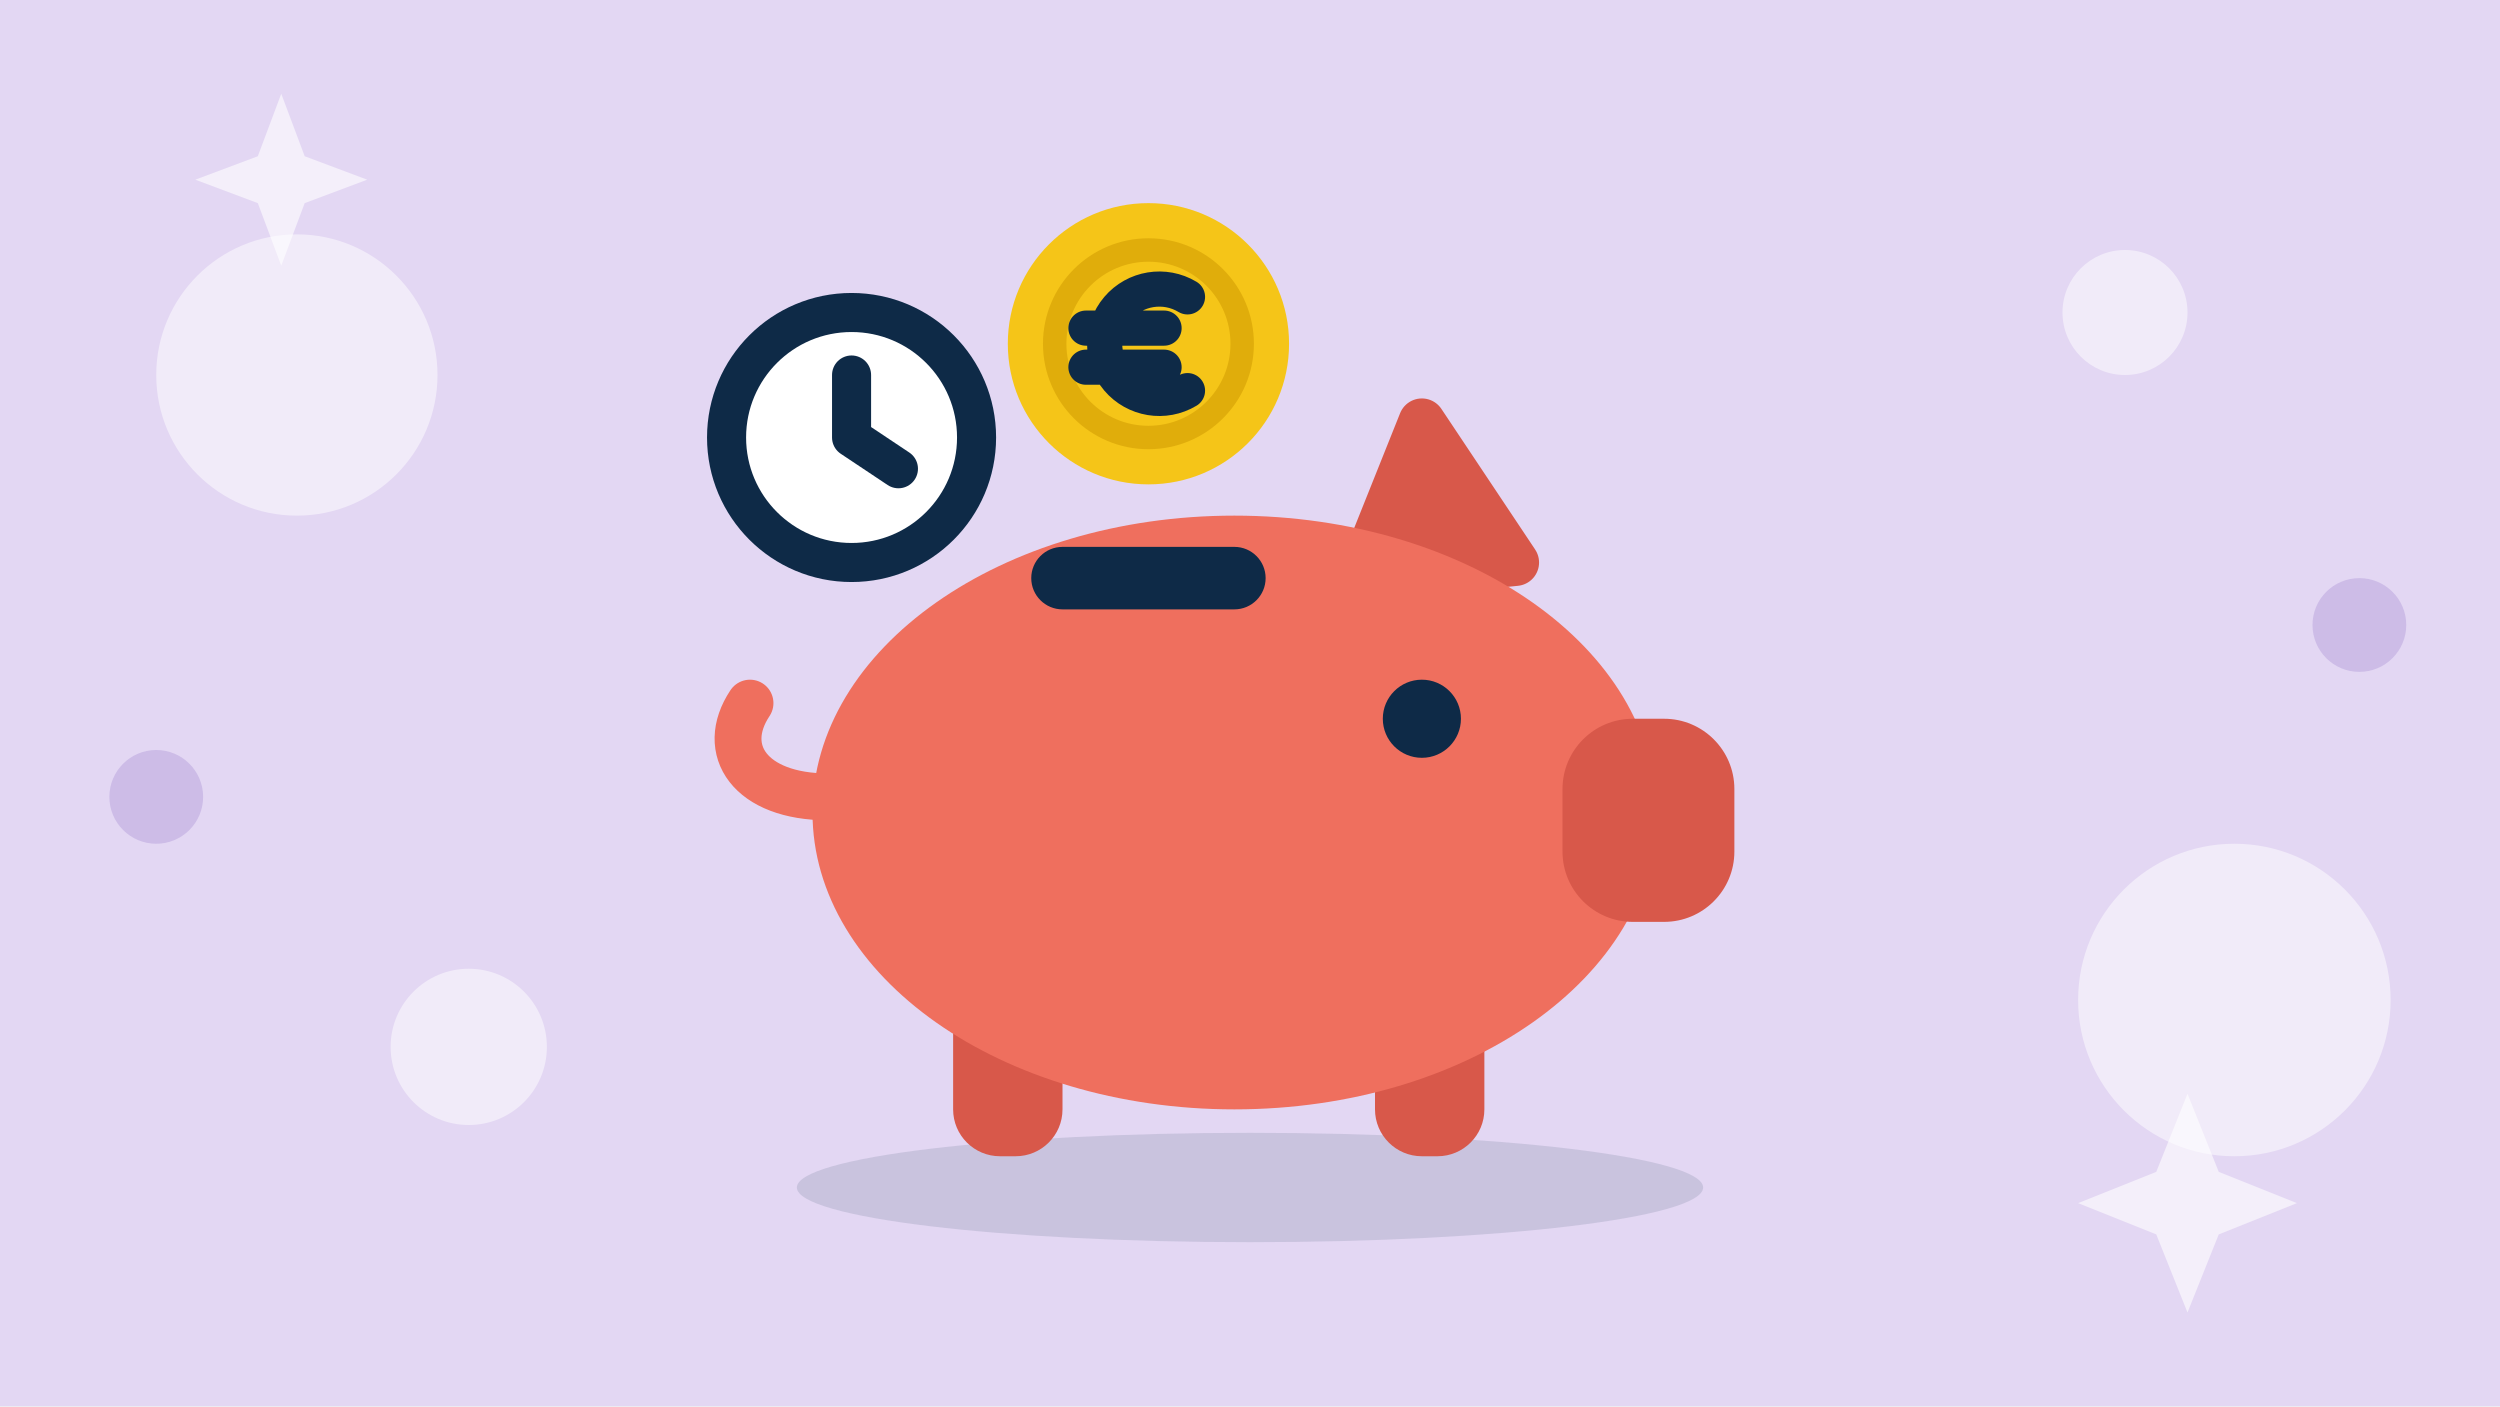
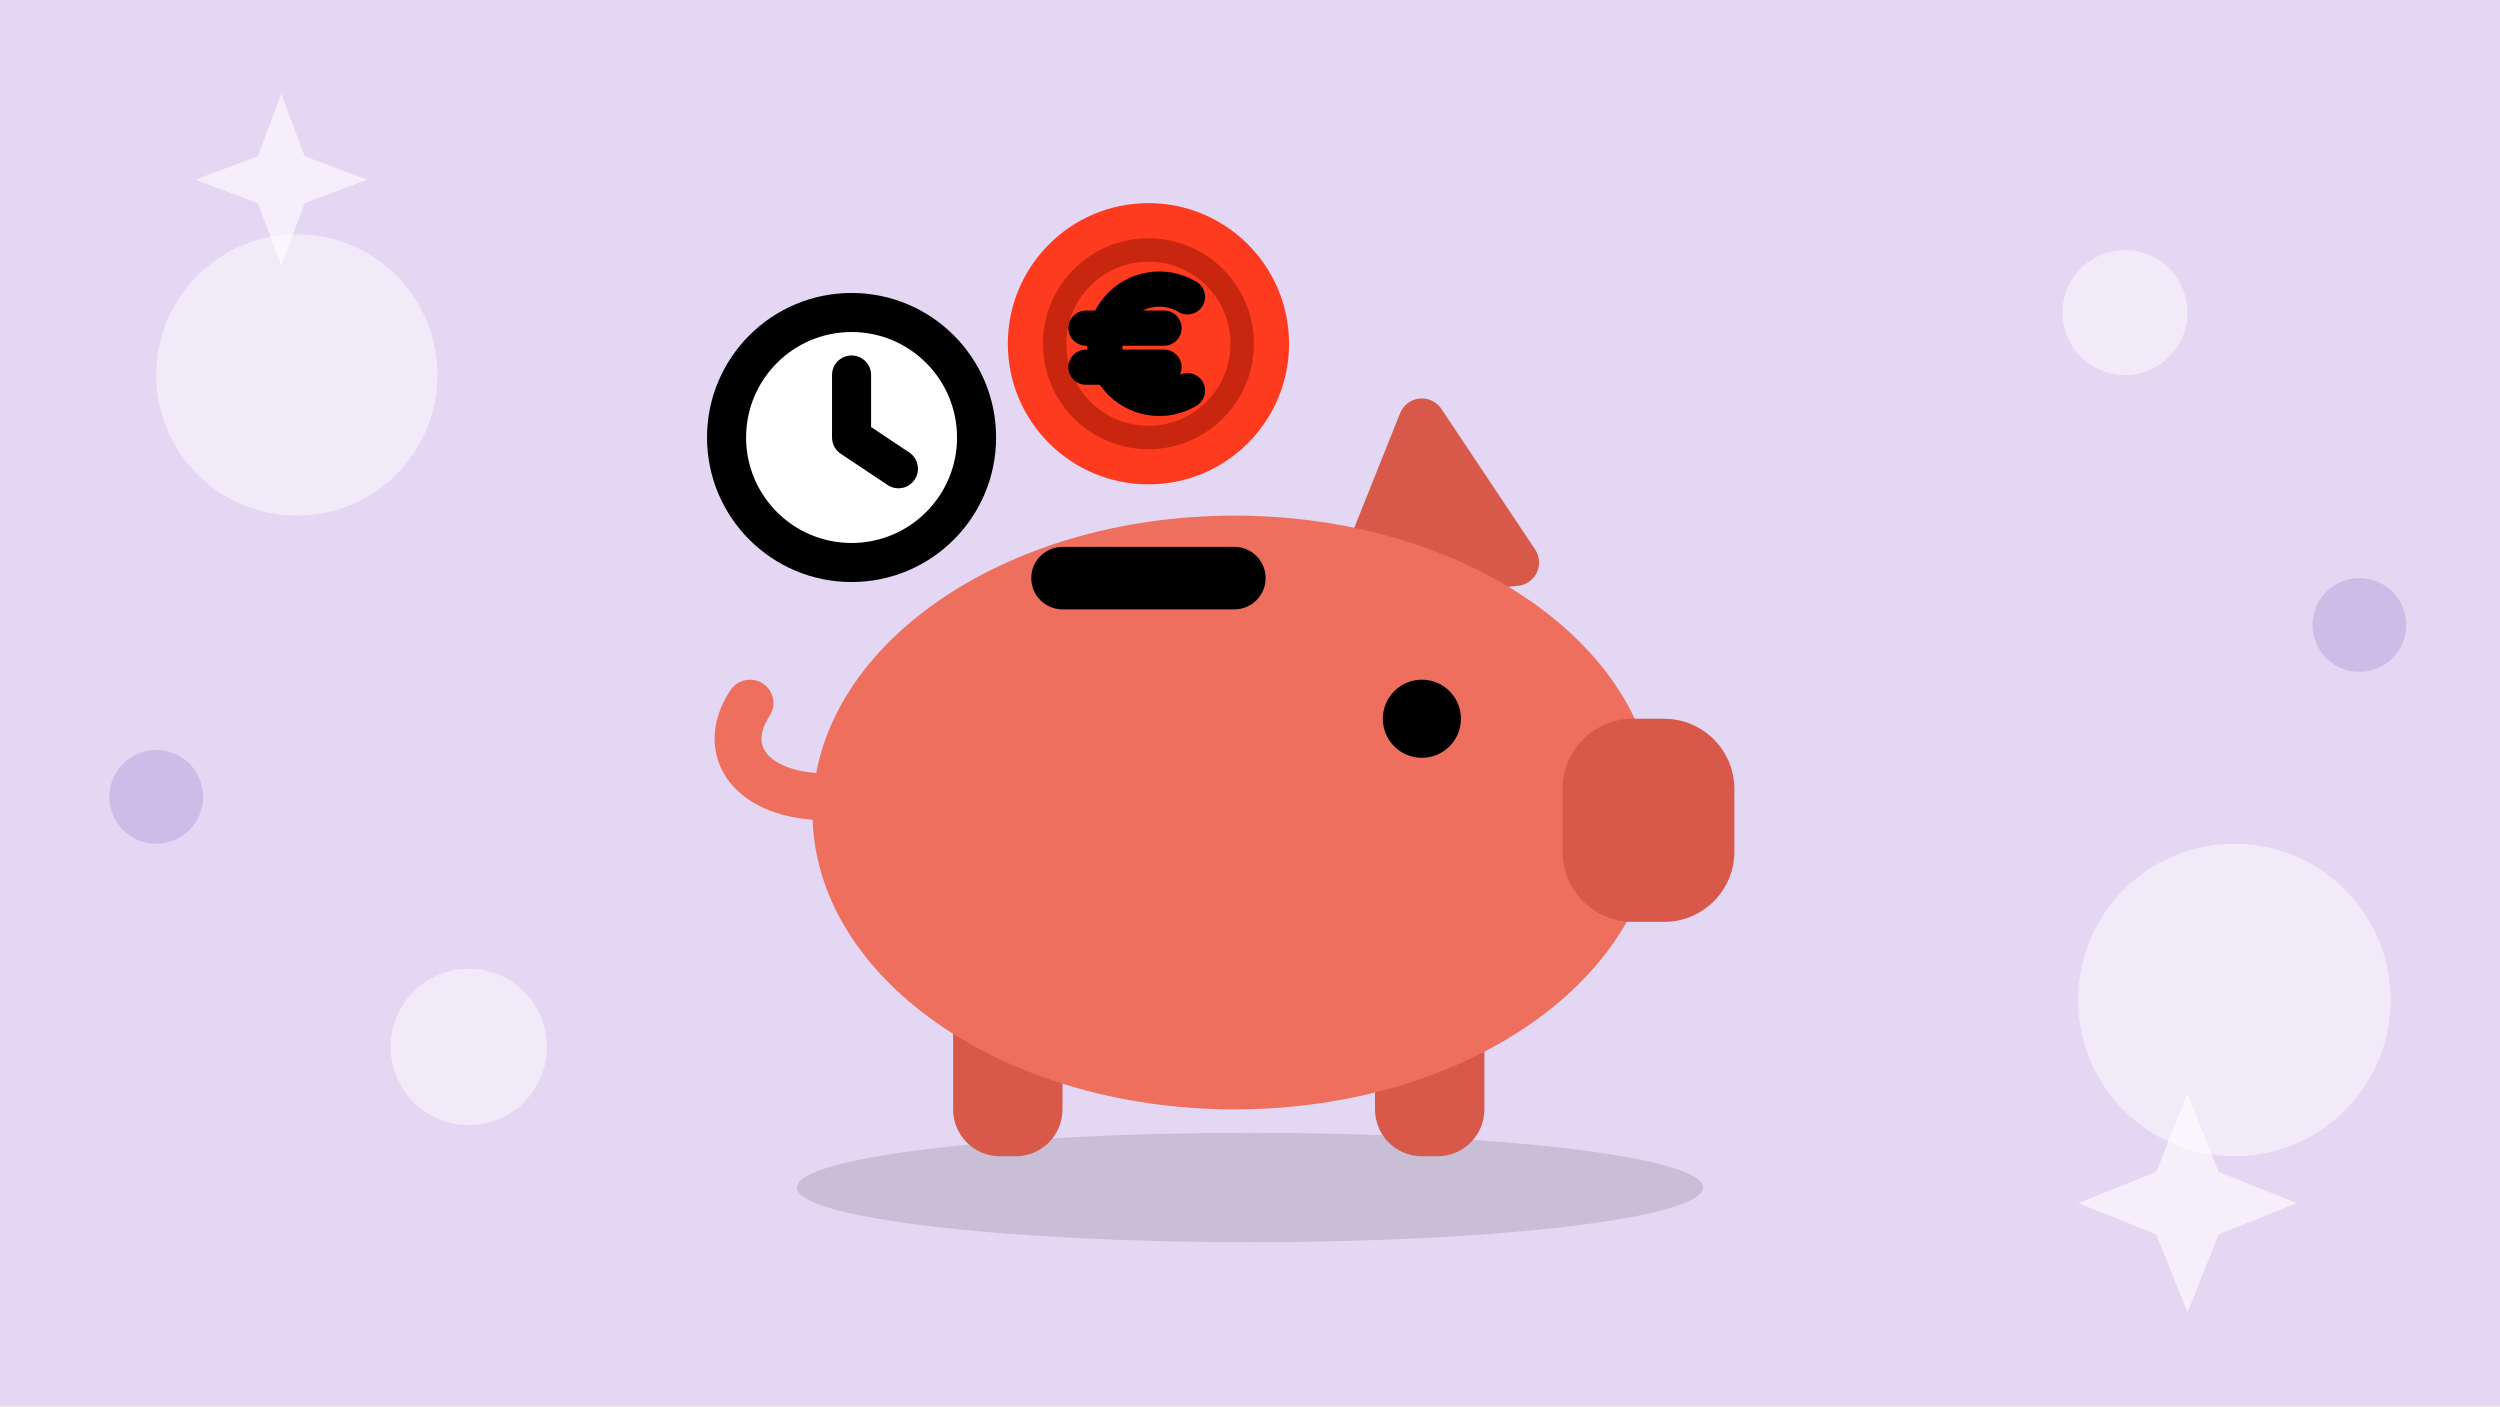
<svg xmlns="http://www.w3.org/2000/svg" viewBox="0 0 320 180" width="320" height="180">
  <rect width="320" height="180" fill="#e3d7f3" />
  <g fill="#fff" fill-opacity=".5">
    <circle cx="38" cy="48" r="18" />
    <circle cx="60" cy="134" r="10" />
    <circle cx="286" cy="128" r="20" />
    <circle cx="272" cy="40" r="8" />
  </g>
  <g fill="#a58bd0" fill-opacity=".35">
    <circle cx="20" cy="102" r="6" />
    <circle cx="302" cy="80" r="6" />
  </g>
  <path d="M276 150l4-10 4 10 10 4-10 4-4 10-4-10-10-4z" fill="#fff" fill-opacity=".6" />
  <path d="M36 12l3 8 8 3-8 3-3 8-3-8-8-3 8-3z" fill="#fff" fill-opacity=".6" />
-   <ellipse cx="160" cy="152" rx="58" ry="7" fill="#0e2a47" fill-opacity=".12" />
+   <ellipse cx="160" cy="152" rx="58" ry="7" fill="#000000" fill-opacity=".12" />
  <rect x="122" y="122" width="14" height="26" rx="6" fill="#d8584a" />
  <rect x="176" y="122" width="14" height="26" rx="6" fill="#d8584a" />
  <path d="M174 74l8-20 12 18z" fill="#d8584a" stroke="#d8584a" stroke-width="6" stroke-linejoin="round" />
  <ellipse cx="158" cy="104" rx="54" ry="38" fill="#ef6f5e" />
  <path d="M106 102c-10 0-14-6-10-12" fill="none" stroke="#ef6f5e" stroke-width="6" stroke-linecap="round" />
  <rect x="200" y="92" width="22" height="26" rx="9" fill="#d8584a" />
-   <circle cx="182" cy="92" r="5" fill="#0e2a47" />
-   <rect x="132" y="70" width="30" height="8" rx="4" fill="#0e2a47" />
-   <circle cx="147" cy="44" r="18" fill="#f5c518" />
-   <circle cx="147" cy="44" r="12" fill="none" stroke="#e0ad0b" stroke-width="3" />
-   <path d="M152 38a7 7 0 1 0 0 12M139 42h10M139 47h10" fill="none" stroke="#0e2a47" stroke-width="4.5" stroke-linecap="round" />
-   <circle cx="109" cy="56" r="16" fill="#fff" stroke="#0e2a47" stroke-width="5" />
-   <path d="M109 48v8l6 4" fill="none" stroke="#0e2a47" stroke-width="5" stroke-linecap="round" stroke-linejoin="round" />
+   <circle cx="182" cy="92" r="5" fill="#000000" />
+   <rect x="132" y="70" width="30" height="8" rx="4" fill="#000000" />
+   <circle cx="147" cy="44" r="18" fill="#ff3b1f" />
+   <circle cx="147" cy="44" r="12" fill="none" stroke="#c8260e" stroke-width="3" />
+   <path d="M152 38a7 7 0 1 0 0 12M139 42h10M139 47h10" fill="none" stroke="#000000" stroke-width="4.5" stroke-linecap="round" />
+   <circle cx="109" cy="56" r="16" fill="#fff" stroke="#000000" stroke-width="5" />
+   <path d="M109 48v8l6 4" fill="none" stroke="#000000" stroke-width="5" stroke-linecap="round" stroke-linejoin="round" />
</svg>
